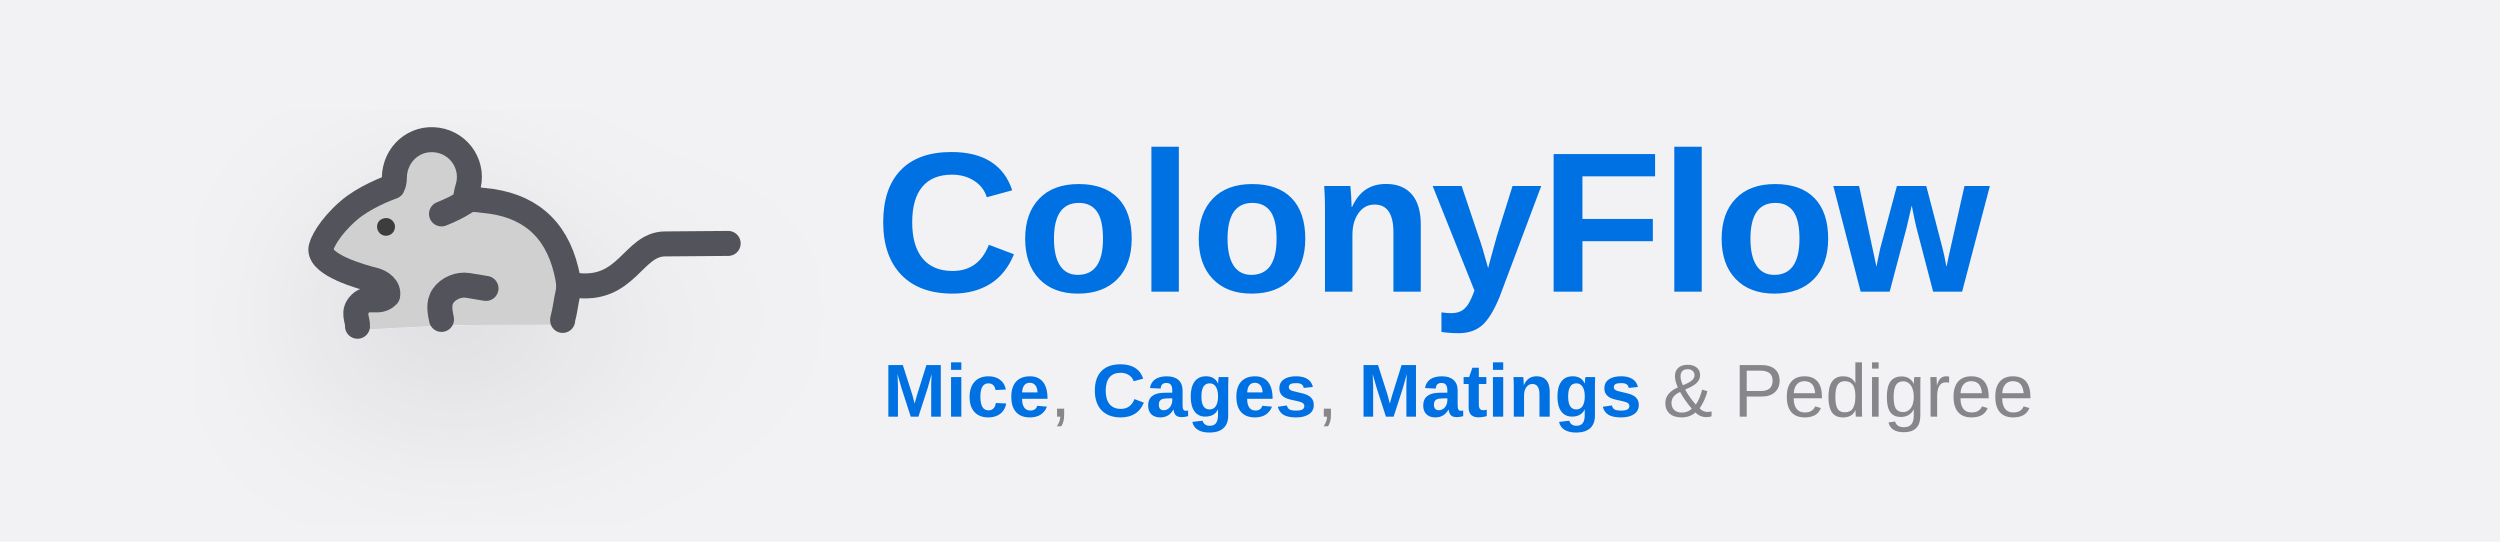
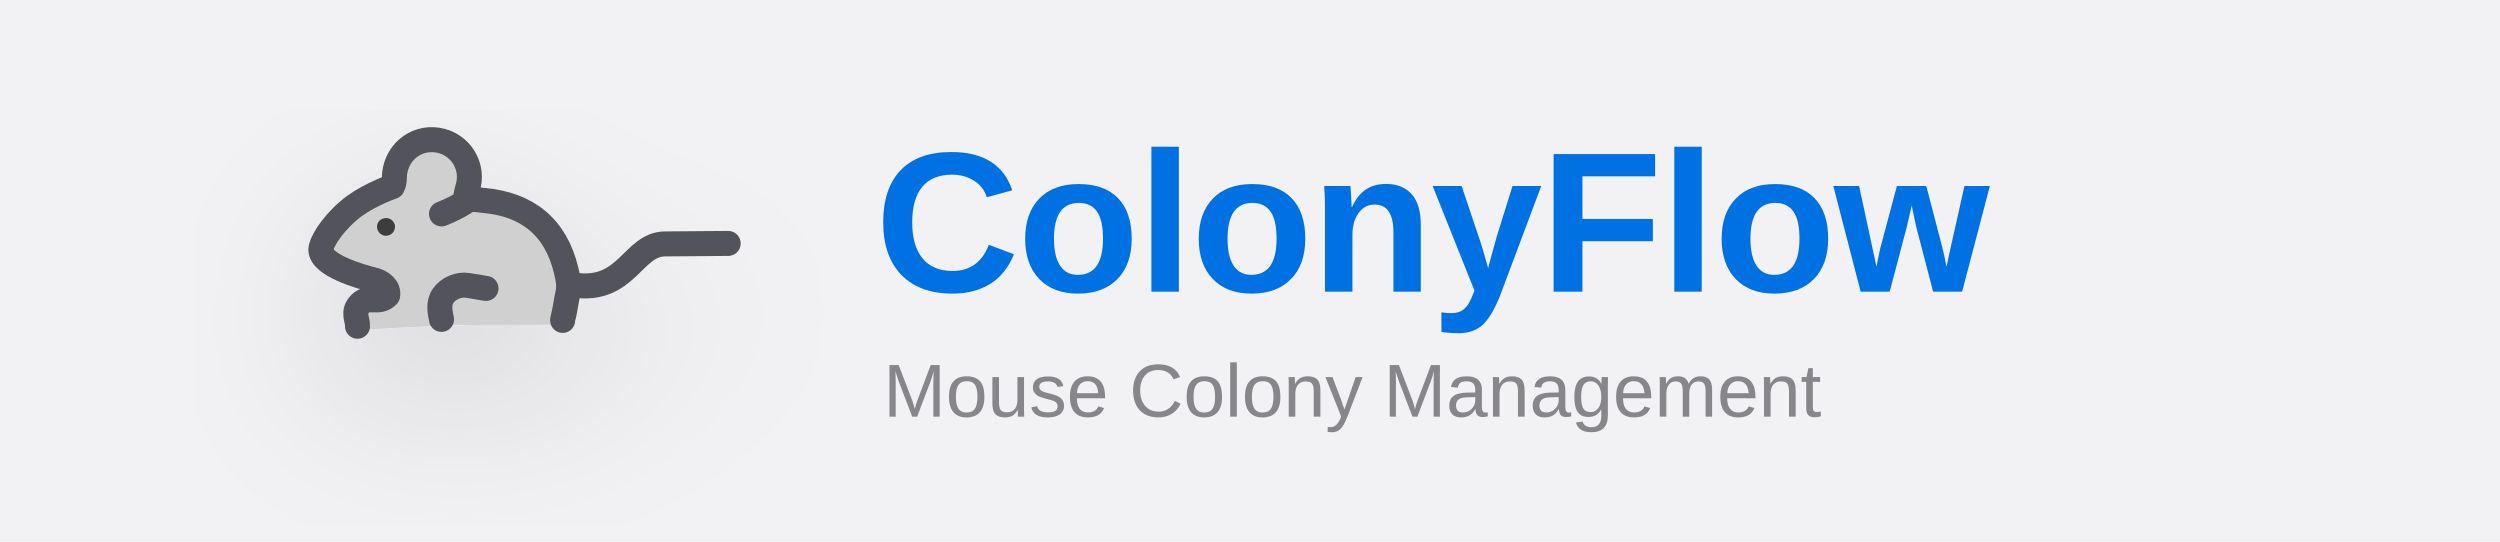
- <svg xmlns="http://www.w3.org/2000/svg" viewBox="0 0 1200 260" width="1200" height="260" role="img" aria-label="ColonyFlow - Mouse Colony Management">
+ <svg xmlns="http://www.w3.org/2000/svg" viewBox="0 0 1200 260" width="600" height="130" role="img" aria-label="ColonyFlow - Mouse Colony Management">
  <defs>
    <filter id="shadow" x="-30%" y="-50%" width="160%" height="250%">
      <feDropShadow dx="0" dy="4" stdDeviation="5" flood-color="#000000" flood-opacity="0.12" />
    </filter>
  </defs>
  <rect width="1200" height="260" fill="#f2f2f5" />
  <g transform="translate(150, 63) scale(8)" filter="url(#shadow)">
    <g>
      <g>
        <path fill="#d0d0d0" d="M14.89,11.68c-.23-.01-.46-.07-.72-.07l-5.9.02-4.68.24c-.29.01-.56.1-.8.16-.08-.09-.09-.23-.08-.34.03-.39-.35-.86.18-1.37.5-.48,1.1.07,1.63-.48.07-.47-.37-.81-.8-.92-.89-.22-3.22-.91-3.35-1.85-.04-.29.18-.39.38-.57l2.57-2.23c.46-.4.89-.75,1.49-.96.08-.12.11-.38.11-.53.01-1.42,1.23-2.46,2.59-2.26s2.24,1.6,1.79,2.95c-.04.13-.03.27-.08.36-.1.12-.06.24,0,.38.31-.2.67-.11,1.05-.07,2.64.23,4.33,1.6,4.96,4.2.11.47.21.89.1,1.39-.12.53-.17,1.06-.31,1.55-.04.13-.1.26-.1.4Z" />
        <path fill="#3d3e40" d="M4.14,5.28c.28-.15.6-.06.75.21.13.23.04.55-.18.69-.26.17-.56.08-.7-.09-.23-.27-.16-.66.12-.81Z" />
        <g fill="none" stroke="#52525b" stroke-linecap="round" stroke-linejoin="round" stroke-width="1.5">
          <path d="M24.94,6.73l-3.8.03c-1.94.02-2.27,2.94-5.45,2.47" />
          <path d="M7.74,11.29c-.09-.46-.21-.97.1-1.42s.94-.71,1.48-.62l1.09.18" />
          <path d="M7.74,4.96c.51-.2,1-.44,1.47-.74.31-.2.67-.11,1.05-.07,2.64.23,4.33,1.6,4.96,4.2.11.47.21.89.1,1.39-.12.53-.17,1.06-.31,1.55v.06" />
          <path d="M9.21,3.84c.04-.09.03-.23.08-.36.46-1.35-.41-2.74-1.79-2.95s-2.57.84-2.59,2.26c0,.14-.03.4-.11.53-.32.11-1.74.66-2.63,1.44-1.14.98-1.67,2-1.67,2.34,0,.94,2.33,1.61,3.21,1.83.43.11.88.45.8.92-.53.55-1.13,0-1.63.48-.53.51-.15.98-.18,1.37" />
        </g>
      </g>
    </g>
  </g>
  <text x="420" y="140" font-family="-apple-system, 'SF Pro Display', 'Helvetica Neue', Arial, sans-serif" font-size="96" font-weight="800" fill="#0071e3" letter-spacing="-1">ColonyFlow</text>
-   <text x="424" y="200" font-family="-apple-system, 'SF Pro Text', 'Helvetica Neue', Arial, sans-serif" font-size="36" font-weight="400" fill="#86868b">
-     <tspan font-weight="700" fill="#0071e3">Mice</tspan>, <tspan font-weight="700" fill="#0071e3">Cages</tspan>, <tspan font-weight="700" fill="#0071e3">Matings</tspan> &amp; Pedigree</text>
+   <text x="424" y="200" font-family="-apple-system, 'SF Pro Text', 'Helvetica Neue', Arial, sans-serif" font-size="36" font-weight="400" fill="#86868b">Mouse Colony Management</text>
</svg>
